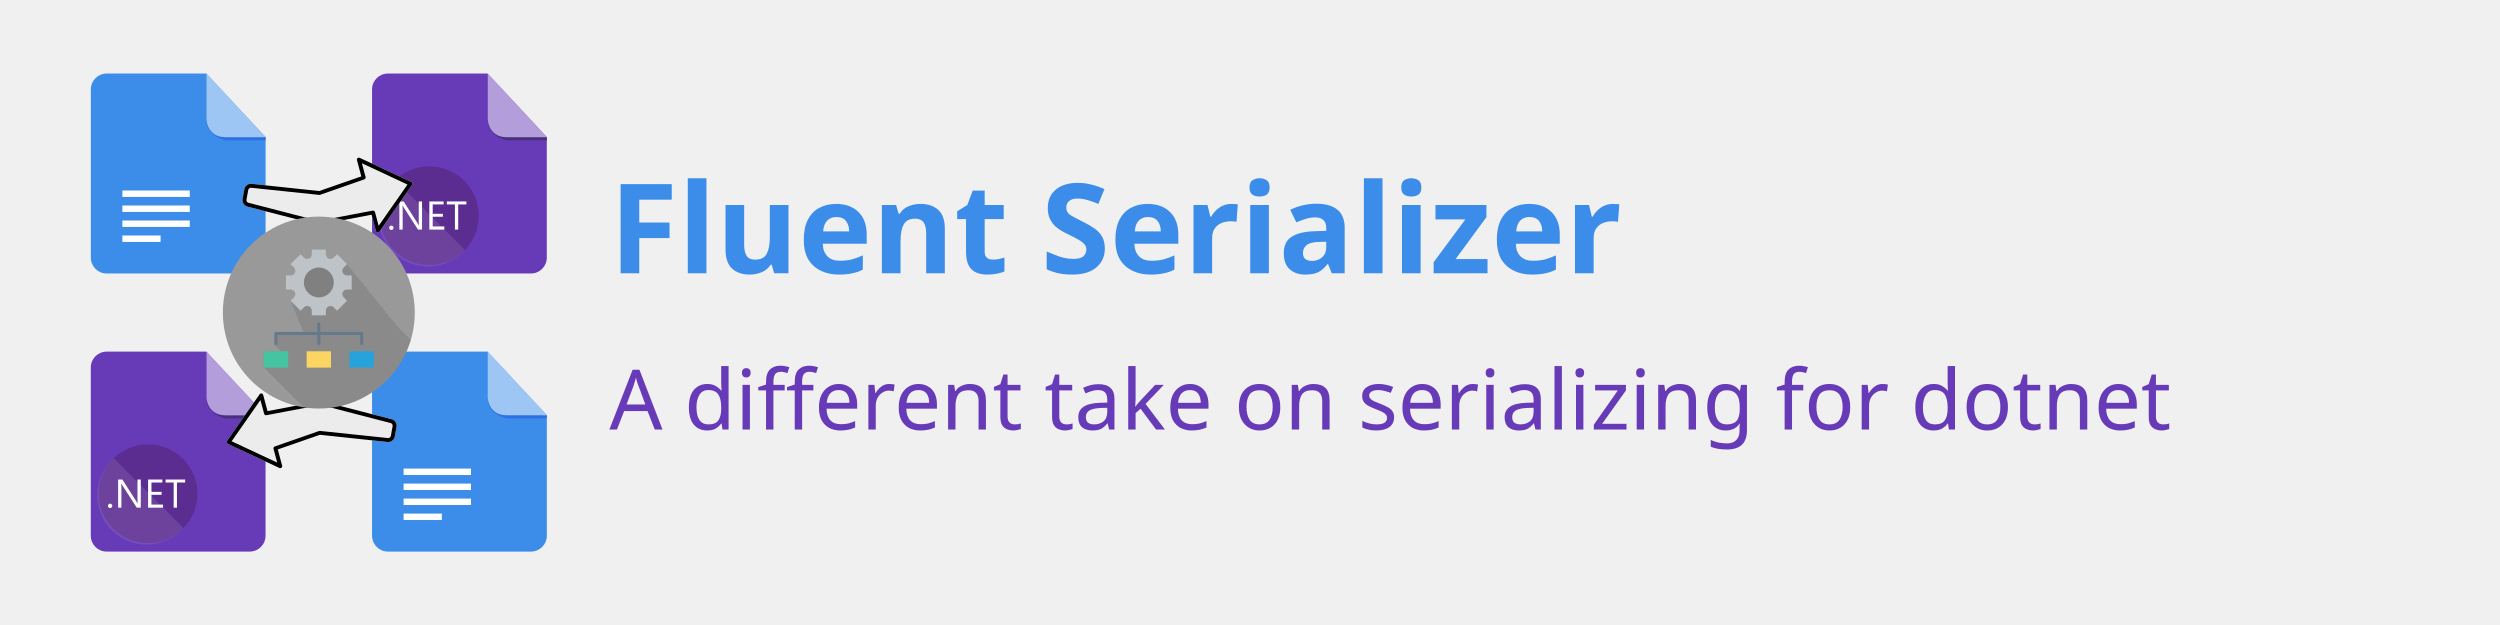
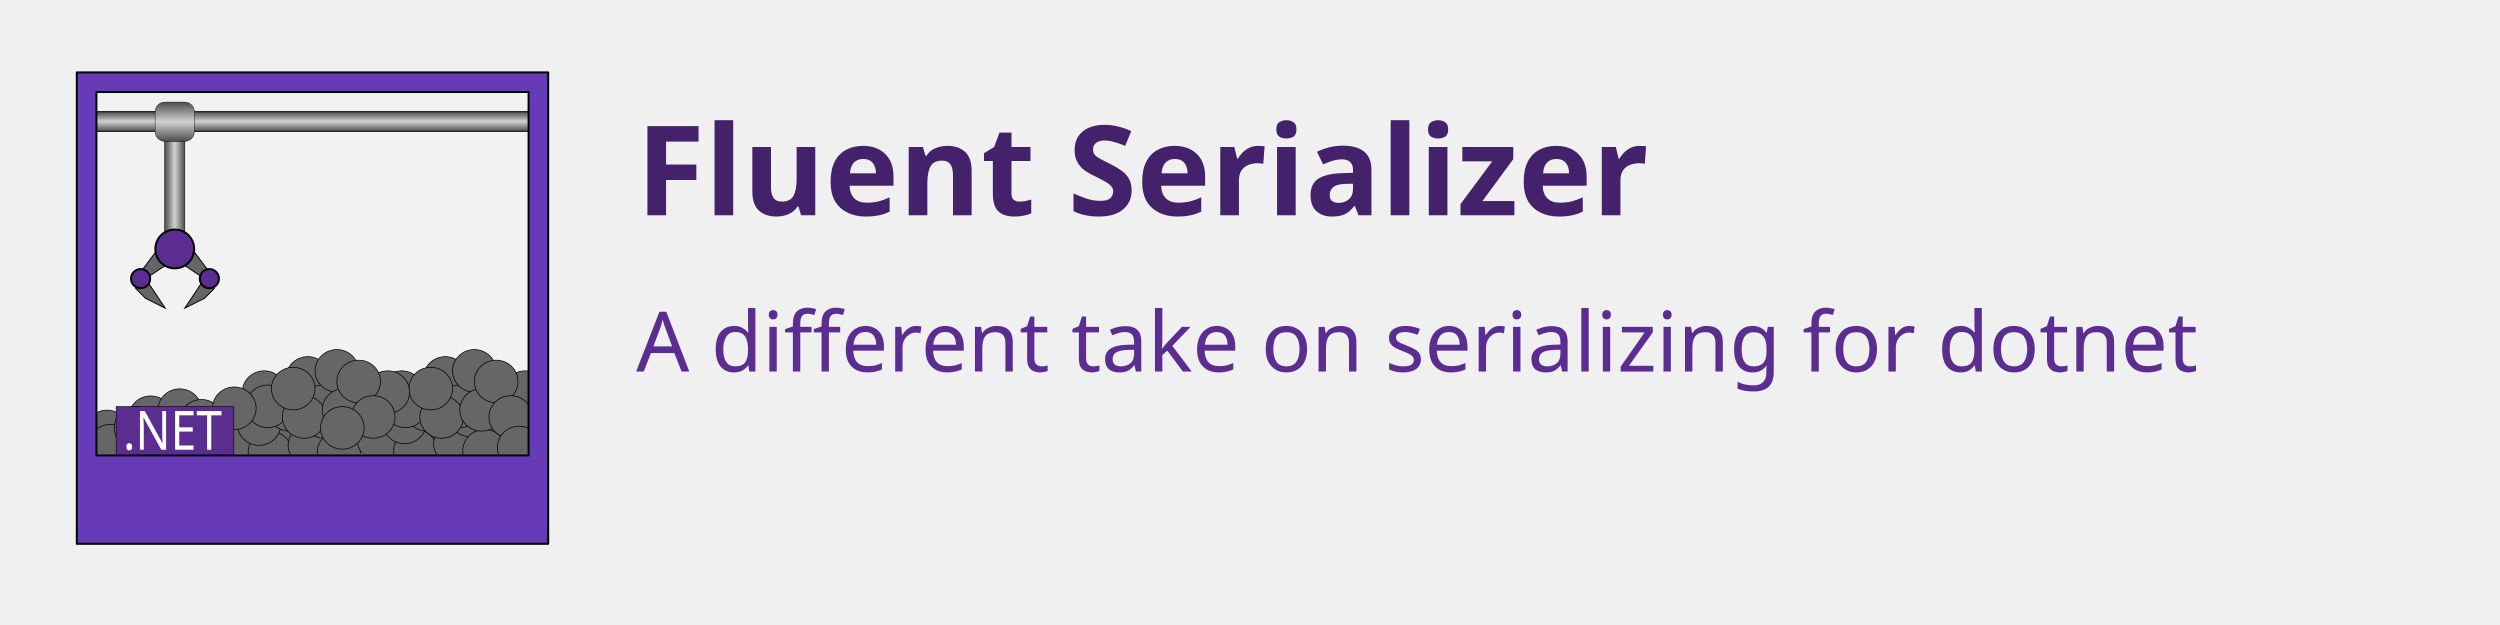
- <svg xmlns="http://www.w3.org/2000/svg" width="800" height="200" version="1.1" viewBox="0 0 211.67 52.917">
+ <svg xmlns="http://www.w3.org/2000/svg" xmlns:xlink="http://www.w3.org/1999/xlink" width="800" height="200" version="1.1" viewBox="0 0 211.67 52.917">
  <defs>
    <style>.cls-1{fill:#f1734d;}.cls-1,.cls-2{fill-rule:evenodd;}.cls-2{fill:#9293a5;}.cls-3{fill:#f94060;}.cls-4{fill:#96ccee;}</style>
    <style>.cls-1{fill:#5c2d91;}.cls-2,.cls-3{fill:#fff;}.cls-2{opacity:0.1;}</style>
    <style>.cls-1{fill:#f1734d;}.cls-1,.cls-2{fill-rule:evenodd;}.cls-2{fill:#9293a5;}.cls-3{fill:#f94060;}.cls-4{fill:#96ccee;}</style>
    <style>.cls-1{fill:#5c2d91;}.cls-2,.cls-3{fill:#fff;}.cls-2{opacity:0.1;}</style>
    <style>.cls-1{fill:#f1734d;}.cls-1,.cls-2{fill-rule:evenodd;}.cls-2{fill:#9293a5;}.cls-3{fill:#f94060;}.cls-4{fill:#96ccee;}</style>
    <style>.cls-1{fill:#5c2d91;}.cls-2,.cls-3{fill:#fff;}.cls-2{opacity:0.1;}</style>
+     <linearGradient id="linearGradient4985" x1="-8.679" x2="-8.679" y1="178.2" y2="180.84" gradientTransform="translate(2.5438e-6 2.6458)" gradientUnits="userSpaceOnUse" spreadMethod="reflect" xlink:href="#linearGradient4983" />
+     <linearGradient id="linearGradient4983">
+       <stop stop-color="#d2d2d2" offset="0" />
+       <stop stop-color="#4d4d4d" offset="1" />
+     </linearGradient>
+     <linearGradient id="linearGradient4985-7" x1="-8.679" x2="-8.679" y1="178.2" y2="180.84" gradientTransform="matrix(.28253 0 0 1.0231 200.43 -133.95)" gradientUnits="userSpaceOnUse" spreadMethod="reflect" xlink:href="#linearGradient4983" />
+     <linearGradient id="linearGradient4985-1" x1="-8.679" x2="-8.679" y1="178.2" y2="180.84" gradientTransform="matrix(.086956 0 0 2 -47.612 -175.55)" gradientUnits="userSpaceOnUse" spreadMethod="reflect" xlink:href="#linearGradient4983" />
  </defs>
  <g transform="translate(0 -244.08)">
-     <g id="Logo-default" transform="translate(-5.4313 176.73)" image-rendering="optimizeQuality">
-       <g transform="translate(1.8172 7.8307)">
-         <rect x="10.103" y="65.478" width="17.198" height="17.198" fill-opacity="0" style="paint-order:markers fill stroke" />
-       </g>
-       <g transform="translate(25.63 7.8307)">
-         <rect x="10.103" y="65.478" width="17.198" height="17.198" fill-opacity="0" style="paint-order:markers fill stroke" />
-       </g>
-       <g transform="translate(13.723 19.737)">
-         <rect x="10.103" y="65.478" width="17.198" height="17.198" fill-opacity="0" style="paint-order:markers fill stroke" />
-       </g>
-       <g transform="translate(1.8172 31.643)">
-         <rect x="10.103" y="65.478" width="17.198" height="17.198" fill-opacity="0" style="paint-order:markers fill stroke" />
-       </g>
-       <g transform="translate(25.63 31.643)">
-         <rect x="10.103" y="65.478" width="17.198" height="17.198" fill-opacity="0" style="paint-order:markers fill stroke" />
-       </g>
-       <g transform="matrix(.26458 0 0 .26458 13.111 73.573)">
-         <path d="m5.112 0.011c-2.802 0-5.073 2.273-5.073 5.074v53.841c0 2.803 2.272 5.074 5.073 5.074h45.775c2.801 0 5.074-2.271 5.074-5.074v-38.605l-18.904-20.31z" clip-rule="evenodd" fill="#3c8cea" fill-rule="evenodd" />
-         <path d="m10.133 37.439h21.564v2.059h-21.564zm0 4.801h21.564v2.057h-21.564zm0 4.801h21.564v2.057h-21.564zm0 4.8h12.233v2.058h-12.233z" fill="#fff" />
-         <g clip-rule="evenodd" fill-rule="evenodd">
-           <path d="m55.96 20.377v1h-12.799s-6.312-1.26-6.129-6.707c0 0 0.208 5.707 6.004 5.707z" fill="#2d6fe4" />
-           <path d="m37.058 0.025v14.561c0 1.656 1.104 5.791 6.104 5.791h12.799z" fill="#fff" opacity=".5" />
+     <text x="53.862" y="262.305" font-family="sans-serif" font-size="10.583px" letter-spacing="0px" stroke-width=".133" word-spacing="0px" style="line-height:1.25" xml:space="preserve">
+       <tspan x="53.862" y="262.305" fill="#44216b" font-weight="bold">Fluent Serializer</tspan>
+       <tspan x="53.862" y="275.534" fill="#5c2d91" font-size="7.056px">A different take on serializing for dotnet</tspan>
+     </text>
+     <g transform="matrix(.31429 0 0 .31429 29.186 197.53)">
+       <rect x="-69.534" y="170.26" width="121.71" height="121.71" ry="4.1132e-13" fill="#fff" fill-opacity=".126" />
+       <rect x="-74.825" y="164.97" width="132.29" height="132.29" ry="4.4708e-13" fill-opacity="0" />
+       <g fill="#666" stroke="#000" stroke-linecap="round" stroke-linejoin="round">
+         <g stroke-width=".193">
+           <ellipse cx="-64.037" cy="264.33" rx="5.876" ry="5.732" />
+           <ellipse cx="-57.181" cy="269.11" rx="5.876" ry="5.732" />
+           <ellipse cx="-63.057" cy="268.16" rx="5.876" ry="5.732" />
+           <ellipse cx="-52.284" cy="260.51" rx="5.876" ry="5.732" />
+           <ellipse cx="-48.367" cy="268.16" rx="5.876" ry="5.732" />
+           <ellipse cx="-53.264" cy="271.02" rx="5.876" ry="5.732" />
+           <ellipse cx="-30.739" cy="264.33" rx="5.876" ry="5.732" />
+           <ellipse cx="-44.449" cy="258.6" rx="5.876" ry="5.732" />
+           <ellipse cx="-42.491" cy="269.11" rx="5.876" ry="5.732" />
+           <ellipse cx="-38.573" cy="261.47" rx="5.876" ry="5.732" />
+           <ellipse cx="-34.656" cy="271.02" rx="5.876" ry="5.732" />
+           <ellipse cx="-56.202" cy="263.38" rx="5.876" ry="5.732" />
+         </g>
+         <g stroke-width=".193">
+           <ellipse cx="-30.912" cy="263.3" rx="5.876" ry="5.732" />
+           <ellipse cx="-24.057" cy="268.08" rx="5.876" ry="5.732" />
+           <ellipse cx="-29.933" cy="267.13" rx="5.876" ry="5.732" />
+           <ellipse cx="-19.16" cy="259.48" rx="5.876" ry="5.732" />
+           <ellipse cx="-15.243" cy="267.13" rx="5.876" ry="5.732" />
+           <ellipse cx="-20.139" cy="269.99" rx="5.876" ry="5.732" />
+           <ellipse cx="2.386" cy="263.3" rx="5.876" ry="5.732" />
+           <ellipse cx="-11.325" cy="257.57" rx="5.876" ry="5.732" />
+           <ellipse cx="-9.367" cy="268.08" rx="5.876" ry="5.732" />
+           <ellipse cx="-5.449" cy="260.44" rx="5.876" ry="5.732" />
+           <ellipse cx="-1.532" cy="269.99" rx="5.876" ry="5.732" />
+           <ellipse cx="-23.077" cy="262.35" rx="5.876" ry="5.732" />
+           <ellipse cx="8.293" cy="262.86" rx="5.876" ry="5.732" />
+           <ellipse cx="15.149" cy="267.64" rx="5.876" ry="5.732" />
+           <ellipse cx="9.273" cy="266.68" rx="5.876" ry="5.732" />
+           <ellipse cx="20.046" cy="259.04" rx="5.876" ry="5.732" />
+           <ellipse cx="23.963" cy="266.68" rx="5.876" ry="5.732" />
+           <ellipse cx="19.066" cy="269.55" rx="5.876" ry="5.732" />
+           <ellipse cx="41.591" cy="262.86" rx="5.876" ry="5.732" />
+           <ellipse cx="27.88" cy="257.13" rx="5.876" ry="5.732" />
+           <ellipse cx="29.839" cy="267.64" rx="5.876" ry="5.732" />
+           <ellipse cx="33.757" cy="260" rx="5.876" ry="5.732" />
+           <ellipse cx="37.674" cy="269.55" rx="5.876" ry="5.732" />
+           <ellipse cx="16.128" cy="261.91" rx="5.876" ry="5.732" />
+           <ellipse cx="15.338" cy="253.75" rx="5.876" ry="5.732" />
+           <ellipse cx="22.194" cy="258.53" rx="5.876" ry="5.732" />
+           <ellipse cx="16.318" cy="257.57" rx="5.876" ry="5.732" />
+           <ellipse cx="27.091" cy="249.93" rx="5.876" ry="5.732" />
+           <ellipse cx="31.008" cy="257.57" rx="5.876" ry="5.732" />
+           <ellipse cx="26.111" cy="260.44" rx="5.876" ry="5.732" />
+           <ellipse cx="48.636" cy="253.75" rx="5.876" ry="5.732" />
+           <ellipse cx="34.926" cy="248.02" rx="5.876" ry="5.732" />
+           <ellipse cx="36.884" cy="258.53" rx="5.876" ry="5.732" />
+           <ellipse cx="40.802" cy="250.88" rx="5.876" ry="5.732" />
+           <ellipse cx="44.719" cy="260.44" rx="5.876" ry="5.732" />
+           <ellipse cx="23.173" cy="252.8" rx="5.876" ry="5.732" />
+           <ellipse cx="-21.703" cy="253.75" rx="5.876" ry="5.732" />
+           <ellipse cx="-14.848" cy="258.53" rx="5.876" ry="5.732" />
+           <ellipse cx="-20.724" cy="257.57" rx="5.876" ry="5.732" />
+           <ellipse cx="-9.951" cy="249.93" rx="5.876" ry="5.732" />
+           <ellipse cx="-6.034" cy="257.57" rx="5.876" ry="5.732" />
+           <ellipse cx="-10.93" cy="260.44" rx="5.876" ry="5.732" />
+           <ellipse cx="11.595" cy="253.75" rx="5.876" ry="5.732" />
+           <ellipse cx="-2.116" cy="248.02" rx="5.876" ry="5.732" />
+           <ellipse cx="-.157" cy="258.53" rx="5.876" ry="5.732" />
+           <ellipse cx="3.76" cy="250.88" rx="5.876" ry="5.732" />
+           <ellipse cx="7.677" cy="260.44" rx="5.876" ry="5.732" />
+           <ellipse cx="-13.868" cy="252.8" rx="5.876" ry="5.732" />
+           <ellipse cx="46.986" cy="268.67" rx="5.876" ry="5.732" />
+           <ellipse cx="-29.743" cy="258.09" rx="5.876" ry="5.732" />
+           <ellipse cx="-42.973" cy="268.67" rx="5.876" ry="5.732" />
+           <ellipse cx="-.639" cy="263.38" rx="5.876" ry="5.732" />
        </g>
      </g>
-       <g transform="matrix(.26458 0 0 .26458 36.923 97.118)">
-         <path d="m5.112 0.011c-2.802 0-5.073 2.273-5.073 5.074v53.841c0 2.803 2.272 5.074 5.073 5.074h45.775c2.801 0 5.074-2.271 5.074-5.074v-38.605l-18.904-20.31z" clip-rule="evenodd" fill="#3c8cea" fill-rule="evenodd" />
-         <path d="m10.133 37.439h21.564v2.059h-21.564zm0 4.801h21.564v2.057h-21.564zm0 4.801h21.564v2.057h-21.564zm0 4.8h12.233v2.058h-12.233z" fill="#fff" />
-         <g clip-rule="evenodd" fill-rule="evenodd">
-           <path d="m55.96 20.377v1h-12.799s-6.312-1.26-6.129-6.707c0 0 0.208 5.707 6.004 5.707z" fill="#2d6fe4" />
-           <path d="m37.058 0.025v14.561c0 1.656 1.104 5.791 6.104 5.791h12.799z" fill="#fff" opacity=".5" />
+       <g stroke="#000" stroke-linecap="round" stroke-linejoin="round">
+         <rect x="-69.534" y="178.2" width="121.71" height="5.292" ry="4.4708e-13" fill="url(#linearGradient4985)" stroke-width=".265" />
+         <rect x="-61.565" y="257.65" width="31.689" height="22.378" rx="1.7912e-6" ry="5.6366e-7" fill="#5c2d91" stroke-width=".161" />
+         <path transform="matrix(.26458 0 0 .26458 4.5498 78.978)" d="m-290 335v480h480v-480zm20 20h440v370h-440z" fill="#673ab7" stroke-width="2" />
+       </g>
+       <g stroke="#000">
+         <g transform="translate(2.5847 .061179)" stroke-linecap="round" stroke-linejoin="round">
+           <rect transform="rotate(90)" x="180.78" y="45.66" width="34.386" height="5.414" ry="4.5742e-13" fill="url(#linearGradient4985-7)" stroke-width=".142" />
+           <rect x="-53.659" y="175.55" width="10.583" height="10.583" rx="2.646" ry="2.646" fill="url(#linearGradient4985-1)" stroke-width=".11" />
        </g>
-       </g>
-       <g transform="translate(-55.321 22.736)">
-         <g transform="translate(2.5413 .13375)">
-           <g transform="matrix(.26458 0 0 .26458 65.888 74.258)">
-             <path d="m5.113-0.026c-2.803 0-5.074 2.272-5.074 5.074v53.841c0 2.803 2.271 5.074 5.074 5.074h45.773c2.801 0 5.074-2.271 5.074-5.074v-38.605l-18.901-20.31h-31.946z" fill="#673ab7" />
-             <path d="m55.977 20.352v1h-12.799s-6.312-1.26-6.129-6.707c0 0 0.208 5.707 6.004 5.707z" fill="#45317c" />
-             <path d="m37.074 0v14.561c0 1.656 1.104 5.791 6.104 5.791h12.799z" enable-background="new    " fill="#fff" opacity=".5" />
-             <path d="m12.739 39.41c0-0.4-0.3-0.7-0.7-0.7h-1.3c-0.4 0-0.7 0.3-0.7 0.7v1.3c0 0.4 0.3 0.7 0.7 0.7h1.3c0.4 0 0.7-0.3 0.7-0.7zm18.8 0c0-0.4-0.3-0.7-0.7-0.7h-15.7c-0.4 0-0.7 0.3-0.7 0.7v1.3c0 0.4 0.3 0.7 0.7 0.7h15.7c0.4 0 0.7-0.3 0.7-0.7zm-18.8 6.3c0-0.4-0.3-0.7-0.7-0.7h-1.3c-0.4 0-0.7 0.3-0.7 0.7v1.3c0 0.4 0.3 0.7 0.7 0.7h1.3c0.4 0 0.7-0.3 0.7-0.7zm18.8 0c0-0.4-0.4-0.7-0.8-0.7h-15.5c-0.4 0-0.8 0.3-0.8 0.7v1.3c0 0.4 0.4 0.7 0.8 0.7h15.5c0.4 0 0.8-0.3 0.8-0.7zm-18.8 6.2c0-0.4-0.3-0.7-0.7-0.7h-1.3c-0.4 0-0.7 0.3-0.7 0.7v1.3c0 0.4 0.3 0.7 0.7 0.7h1.3c0.4 0 0.7-0.3 0.7-0.7zm18.8 0c0-0.4-0.3-0.7-0.7-0.7h-15.7c-0.4 0-0.7 0.3-0.7 0.7v1.3c0 0.4 0.3 0.7 0.7 0.7h15.7c0.4 0 0.7-0.3 0.7-0.7z" fill="#fff" />
-           </g>
-           <g transform="matrix(.13072 0 0 .13072 66.566 82.104)">
-             <circle class="cls-1" cx="32" cy="32" r="32" fill="#5c2d91" />
-             <g fill="#fff">
-               <path class="cls-2" d="m9.82 9a32 32 0 1 0 45.18 45.18z" opacity=".1" />
-               <path class="cls-3" d="m7.4 41.25a1.35 1.35 0 0 1-1-0.42 1.38 1.38 0 0 1-0.41-1 1.4 1.4 0 0 1 0.41-1 1.34 1.34 0 0 1 1-0.43 1.37 1.37 0 0 1 1 0.43 1.39 1.39 0 0 1 0.42 1 1.37 1.37 0 0 1-0.42 1 1.38 1.38 0 0 1-1 0.42z" />
-               <path class="cls-3" d="m27.27 41h-2.62l-9.37-14.54a6.06 6.06 0 0 1-0.58-1.14h-0.08a18.71 18.71 0 0 1 0.1 2.5v13.18h-2.13v-18.23h2.77l9.12 14.28q0.57 0.89 0.74 1.22h0.05a19.29 19.29 0 0 1-0.13-2.68v-12.82h2.13z" />
-               <path class="cls-3" d="m41.69 41h-9.69v-18.23h9.24v1.93h-7.06v6.06h6.58v1.92h-6.58v6.32h7.52z" />
-               <path class="cls-3" d="m56 24.7h-5.3v16.3h-2.13v-16.3h-5.24v-1.93h12.67z" />
-             </g>
+         <g transform="translate(-5.3333e-7 2.6458)">
+           <path d="m-48.367 209.95-7.938 10.583 1e-6 2.646 2.646 2.646 5.292 2.646-5.292-7.938 7.938-5.292z" fill="#666" stroke-width=".265px" />
+           <path d="m-43.075 209.95 7.938 10.583-1e-6 2.646-2.646 2.646-5.292 2.646 5.292-7.938-7.938-5.292z" fill="#666" stroke-width=".265px" />
+           <g fill="#5c2d91" stroke-linecap="round" stroke-linejoin="round" stroke-width=".529">
+             <ellipse cx="-45.787" cy="212.53" rx="5.227" ry="5.227" />
+             <ellipse cx="-54.981" cy="220.53" rx="2.581" ry="2.581" />
+             <ellipse transform="scale(-1,1)" cx="36.461" cy="220.53" rx="2.581" ry="2.581" />
          </g>
        </g>
      </g>
-       <g transform="translate(-31.508 -.8092)">
-         <g transform="translate(2.5413 .13375)">
-           <g transform="matrix(.26458 0 0 .26458 65.888 74.258)">
-             <path d="m5.113-0.026c-2.803 0-5.074 2.272-5.074 5.074v53.841c0 2.803 2.271 5.074 5.074 5.074h45.773c2.801 0 5.074-2.271 5.074-5.074v-38.605l-18.901-20.31h-31.946z" fill="#673ab7" />
-             <path d="m55.977 20.352v1h-12.799s-6.312-1.26-6.129-6.707c0 0 0.208 5.707 6.004 5.707z" fill="#45317c" />
-             <path d="m37.074 0v14.561c0 1.656 1.104 5.791 6.104 5.791h12.799z" enable-background="new    " fill="#fff" opacity=".5" />
-             <path d="m12.739 39.41c0-0.4-0.3-0.7-0.7-0.7h-1.3c-0.4 0-0.7 0.3-0.7 0.7v1.3c0 0.4 0.3 0.7 0.7 0.7h1.3c0.4 0 0.7-0.3 0.7-0.7zm18.8 0c0-0.4-0.3-0.7-0.7-0.7h-15.7c-0.4 0-0.7 0.3-0.7 0.7v1.3c0 0.4 0.3 0.7 0.7 0.7h15.7c0.4 0 0.7-0.3 0.7-0.7zm-18.8 6.3c0-0.4-0.3-0.7-0.7-0.7h-1.3c-0.4 0-0.7 0.3-0.7 0.7v1.3c0 0.4 0.3 0.7 0.7 0.7h1.3c0.4 0 0.7-0.3 0.7-0.7zm18.8 0c0-0.4-0.4-0.7-0.8-0.7h-15.5c-0.4 0-0.8 0.3-0.8 0.7v1.3c0 0.4 0.4 0.7 0.8 0.7h15.5c0.4 0 0.8-0.3 0.8-0.7zm-18.8 6.2c0-0.4-0.3-0.7-0.7-0.7h-1.3c-0.4 0-0.7 0.3-0.7 0.7v1.3c0 0.4 0.3 0.7 0.7 0.7h1.3c0.4 0 0.7-0.3 0.7-0.7zm18.8 0c0-0.4-0.3-0.7-0.7-0.7h-15.7c-0.4 0-0.7 0.3-0.7 0.7v1.3c0 0.4 0.3 0.7 0.7 0.7h15.7c0.4 0 0.7-0.3 0.7-0.7z" fill="#fff" />
-           </g>
-           <g transform="matrix(.13072 0 0 .13072 66.566 82.104)">
-             <circle class="cls-1" cx="32" cy="32" r="32" fill="#5c2d91" />
-             <g fill="#fff">
-               <path class="cls-2" d="m9.82 9a32 32 0 1 0 45.18 45.18z" opacity=".1" />
-               <path class="cls-3" d="m7.4 41.25a1.35 1.35 0 0 1-1-0.42 1.38 1.38 0 0 1-0.41-1 1.4 1.4 0 0 1 0.41-1 1.34 1.34 0 0 1 1-0.43 1.37 1.37 0 0 1 1 0.43 1.39 1.39 0 0 1 0.42 1 1.37 1.37 0 0 1-0.42 1 1.38 1.38 0 0 1-1 0.42z" />
-               <path class="cls-3" d="m27.27 41h-2.62l-9.37-14.54a6.06 6.06 0 0 1-0.58-1.14h-0.08a18.71 18.71 0 0 1 0.1 2.5v13.18h-2.13v-18.23h2.77l9.12 14.28q0.57 0.89 0.74 1.22h0.05a19.29 19.29 0 0 1-0.13-2.68v-12.82h2.13z" />
-               <path class="cls-3" d="m41.69 41h-9.69v-18.23h9.24v1.93h-7.06v6.06h6.58v1.92h-6.58v6.32h7.52z" />
-               <path class="cls-3" d="m56 24.7h-5.3v16.3h-2.13v-16.3h-5.24v-1.93h12.67z" />
-             </g>
-           </g>
-         </g>
-       </g>
-       <g transform="matrix(.049037 .18301 -.18301 .049037 42.522 88.204)">
-         <g transform="matrix(.88492 0 0 .88492 -54.548 134.4)">
-           <path transform="matrix(.36143 -1.3489 1.3489 .36143 -342.5 140.58)" d="m248.46 193.29c-0.133 0.017-0.26 0.07-0.367 0.16-0.213 0.179-0.304 0.466-0.232 0.734l1.572 5.869-15.232 5.301-24.666-2.627c-1.141-0.016-2.195 0.852-2.398 1.977l-0.639 3.525c-0.203 1.124 0.48 2.308 1.555 2.693l24.287 6.254 1.613 0.26 3.35-0.504 15.844-3.025 1.572 5.869c0.072 0.269 0.294 0.471 0.568 0.52 0.275 0.049 0.552-0.067 0.711-0.295l11.789-16.873c0.242-0.347 0.1-0.881-0.283-1.06l-18.646-8.719c-0.126-0.059-0.264-0.076-0.396-0.059z" fill="#ececec" style="paint-order:markers fill stroke" />
-           <path transform="matrix(.36143 -1.3489 1.3489 .36143 -342.5 140.58)" d="m248.46 193.29c-0.133 0.017-0.26 0.071-0.367 0.16-0.213 0.179-0.304 0.466-0.232 0.734l1.572 5.869-15.232 5.301-24.666-2.627c-1.141-0.016-2.195 0.852-2.398 1.977l-0.639 3.525c-0.203 1.124 0.48 2.308 1.555 2.693l24.287 6.254 1.613 0.26 3.35-0.504 15.844-3.025 1.572 5.869c0.072 0.269 0.294 0.471 0.568 0.52 0.275 0.049 0.552-0.067 0.711-0.295l11.789-16.873c0.242-0.347 0.1-0.881-0.283-1.06l-18.646-8.719c-0.126-0.059-0.264-0.076-0.396-0.059zm1.182 2.01 16.482 7.705-10.42 14.916-1.332-4.971c-0.091-0.338-0.414-0.561-0.762-0.527l-16.67 3.162-2.719 0.484-1.635-0.268-24.051-6.229c-0.413-0.148-0.707-0.656-0.629-1.088l0.637-3.527c0.078-0.432 0.532-0.805 0.971-0.799l24.711 2.594 0.336-0.051 16.018-5.598c0.319-0.145 0.485-0.498 0.395-0.836z" style="paint-order:markers fill stroke" />
-         </g>
-         <g transform="matrix(-.88492 0 0 -.88492 84.634 -16.673)">
-           <path transform="matrix(.36143 -1.3489 1.3489 .36143 -342.5 140.58)" d="m248.46 193.29c-0.133 0.017-0.26 0.07-0.367 0.16-0.213 0.179-0.304 0.466-0.232 0.734l1.572 5.869-15.232 5.301-24.666-2.627c-1.141-0.016-2.195 0.852-2.398 1.977l-0.639 3.525c-0.203 1.124 0.48 2.308 1.555 2.693l24.287 6.254 1.613 0.26 3.35-0.504 15.844-3.025 1.572 5.869c0.072 0.269 0.294 0.471 0.568 0.52 0.275 0.049 0.552-0.067 0.711-0.295l11.789-16.873c0.242-0.347 0.1-0.881-0.283-1.06l-18.646-8.719c-0.126-0.059-0.264-0.076-0.396-0.059z" fill="#ececec" style="paint-order:markers fill stroke" />
-           <path transform="matrix(.36143 -1.3489 1.3489 .36143 -342.5 140.58)" d="m248.46 193.29c-0.133 0.017-0.26 0.071-0.367 0.16-0.213 0.179-0.304 0.466-0.232 0.734l1.572 5.869-15.232 5.301-24.666-2.627c-1.141-0.016-2.195 0.852-2.398 1.977l-0.639 3.525c-0.203 1.124 0.48 2.308 1.555 2.693l24.287 6.254 1.613 0.26 3.35-0.504 15.844-3.025 1.572 5.869c0.072 0.269 0.294 0.471 0.568 0.52 0.275 0.049 0.552-0.067 0.711-0.295l11.789-16.873c0.242-0.347 0.1-0.881-0.283-1.06l-18.646-8.719c-0.126-0.059-0.264-0.076-0.396-0.059zm1.182 2.01 16.482 7.705-10.42 14.916-1.332-4.971c-0.091-0.338-0.414-0.561-0.762-0.527l-16.67 3.162-2.719 0.484-1.635-0.268-24.051-6.229c-0.413-0.148-0.707-0.656-0.629-1.088l0.637-3.527c0.078-0.432 0.532-0.805 0.971-0.799l24.711 2.594 0.336-0.051 16.018-5.598c0.319-0.145 0.485-0.498 0.395-0.836z" style="paint-order:markers fill stroke" />
-         </g>
-       </g>
-       <g transform="matrix(.035982 0 0 .035982 24.301 85.689)">
-         <circle cx="225.79" cy="225.79" r="225.79" fill="#999" />
-         <path d="m292.22 111.98c-1.902 1.631-84.863 74.385-84.863 74.385l-9.728 3.584-38.271 8.002 30.079 73.406h-64.512c-2.048 0-3.584 1.536-3.584 3.584v26.624l15.36 15.36h-40.448v37.888l93.696 93.696c11.776 2.048 23.552 3.072 35.84 3.072 102.4 0 188.93-68.096 216.58-161.28l-31.232-31.232z" enable-background="new" opacity=".1" />
-         <polygon points="153.6 345.09 153.6 316.93 96.256 316.93 96.256 345.09 96.256 355.33 153.6 355.33" fill="#44c4a1" />
-         <polygon points="254.46 345.09 254.46 316.93 197.12 316.93 197.12 345.09 197.12 355.33 254.46 355.33" fill="#fcd462" />
-         <polygon points="355.33 345.09 355.33 316.93 297.98 316.93 297.98 345.09 297.98 355.33 355.33 355.33" fill="#27a2db" />
-         <path d="m326.66 271.36h-97.28v-21.504h-7.168v21.504h-97.28c-2.048 0-3.584 1.536-3.584 3.584v26.624h7.168v-23.04h93.696v23.04h7.168v-23.04h93.696v23.04h7.168v-26.624c0-2.048-1.536-3.584-3.584-3.584z" fill="#64798a" />
-         <g transform="matrix(7.3533 0 0 7.3533 -1313.7 -1604.1)" />
-         <g transform="matrix(.11209 0 0 .11209 190.74 135.3)" stroke-width="7.353">
-           <path d="m1002.9 323.38v-295.86h-101.59c-38.524 0-73.04-23.406-87.658-59.106-0.191-0.375-0.316-0.75-0.5-1.191-14.684-35.516-6.839-76.239 20.332-103.41l71.849-71.849-209.2-209.2-71.783 71.849c-27.229 27.17-67.893 35.016-103.47 20.332-0.375-0.125-0.75-0.316-1.191-0.441-35.641-14.685-59.106-49.135-59.106-87.658v-101.59h-295.79v101.59c0 38.524-23.464 72.974-59.106 87.658-0.441 0.125-0.816 0.316-1.191 0.441-35.575 14.684-76.239 6.839-103.47-20.332l-71.783-71.849-209.2 209.2 71.849 71.849c27.17 27.17 35.016 67.893 20.332 103.41-0.191 0.441-0.316 0.816-0.5 1.191-14.618 35.7-49.135 59.106-87.658 59.106h-101.59v295.86h101.59c38.524 0 73.04 23.406 87.658 59.106 0.191 0.375 0.316 0.75 0.5 1.191 14.684 35.516 6.839 76.239-20.332 103.41l-71.849 71.849 209.2 209.2 71.783-71.849c27.229-27.17 67.893-35.016 103.47-20.332 0.375 0.125 0.75 0.316 1.191 0.441 35.641 14.684 59.106 49.135 59.106 87.658v101.65h295.79v-101.65c0-38.531 23.464-72.974 59.106-87.658 0.441-0.125 0.816-0.316 1.191-0.441 35.575-14.684 76.239-6.839 103.47 20.332l71.783 71.849 209.2-209.2-71.849-71.849c-27.17-27.17-35.016-67.893-20.332-103.41 0.191-0.441 0.316-0.816 0.5-1.191 14.618-35.7 49.135-59.106 87.658-59.106z" fill="#bdc3c7" />
-           <path d="m626.45 175.46c0-173.31-140.49-313.74-313.74-313.74-173.25 0-313.74 140.43-313.74 313.74 0 173.31 140.49 313.74 313.74 313.74 173.25-7e-3 313.74-140.43 313.74-313.74" fill="#808080" />
-         </g>
-       </g>
+       <text transform="scale(.92361 1.0827)" x="-64.649" y="248.695" fill="#ffffff" font-family="sans-serif" font-size="13.49px" letter-spacing="0px" stroke-width=".337" word-spacing="0px" style="line-height:1.25" xml:space="preserve">
+         <tspan x="-64.649" y="248.695" fill="#ffffff" font-family="Bahnschrift" font-size="13.49px" stroke-width=".337" style="font-feature-settings:normal;font-variant-caps:normal;font-variant-ligatures:normal;font-variant-numeric:normal">.NET</tspan>
+       </text>
    </g>
-     <text x="51.594" y="267.219" font-family="sans-serif" font-size="10.583px" letter-spacing="0px" stroke-width=".133" word-spacing="0px" style="line-height:1.25" xml:space="preserve">
-       <tspan x="51.594" y="267.219" fill="#3c8cea" font-weight="bold">Fluent Serializer</tspan>
-       <tspan x="51.594" y="280.448" fill="#673ab7" font-size="7.056px">A different take on serializing for dotnet</tspan>
-     </text>
  </g>
</svg>
